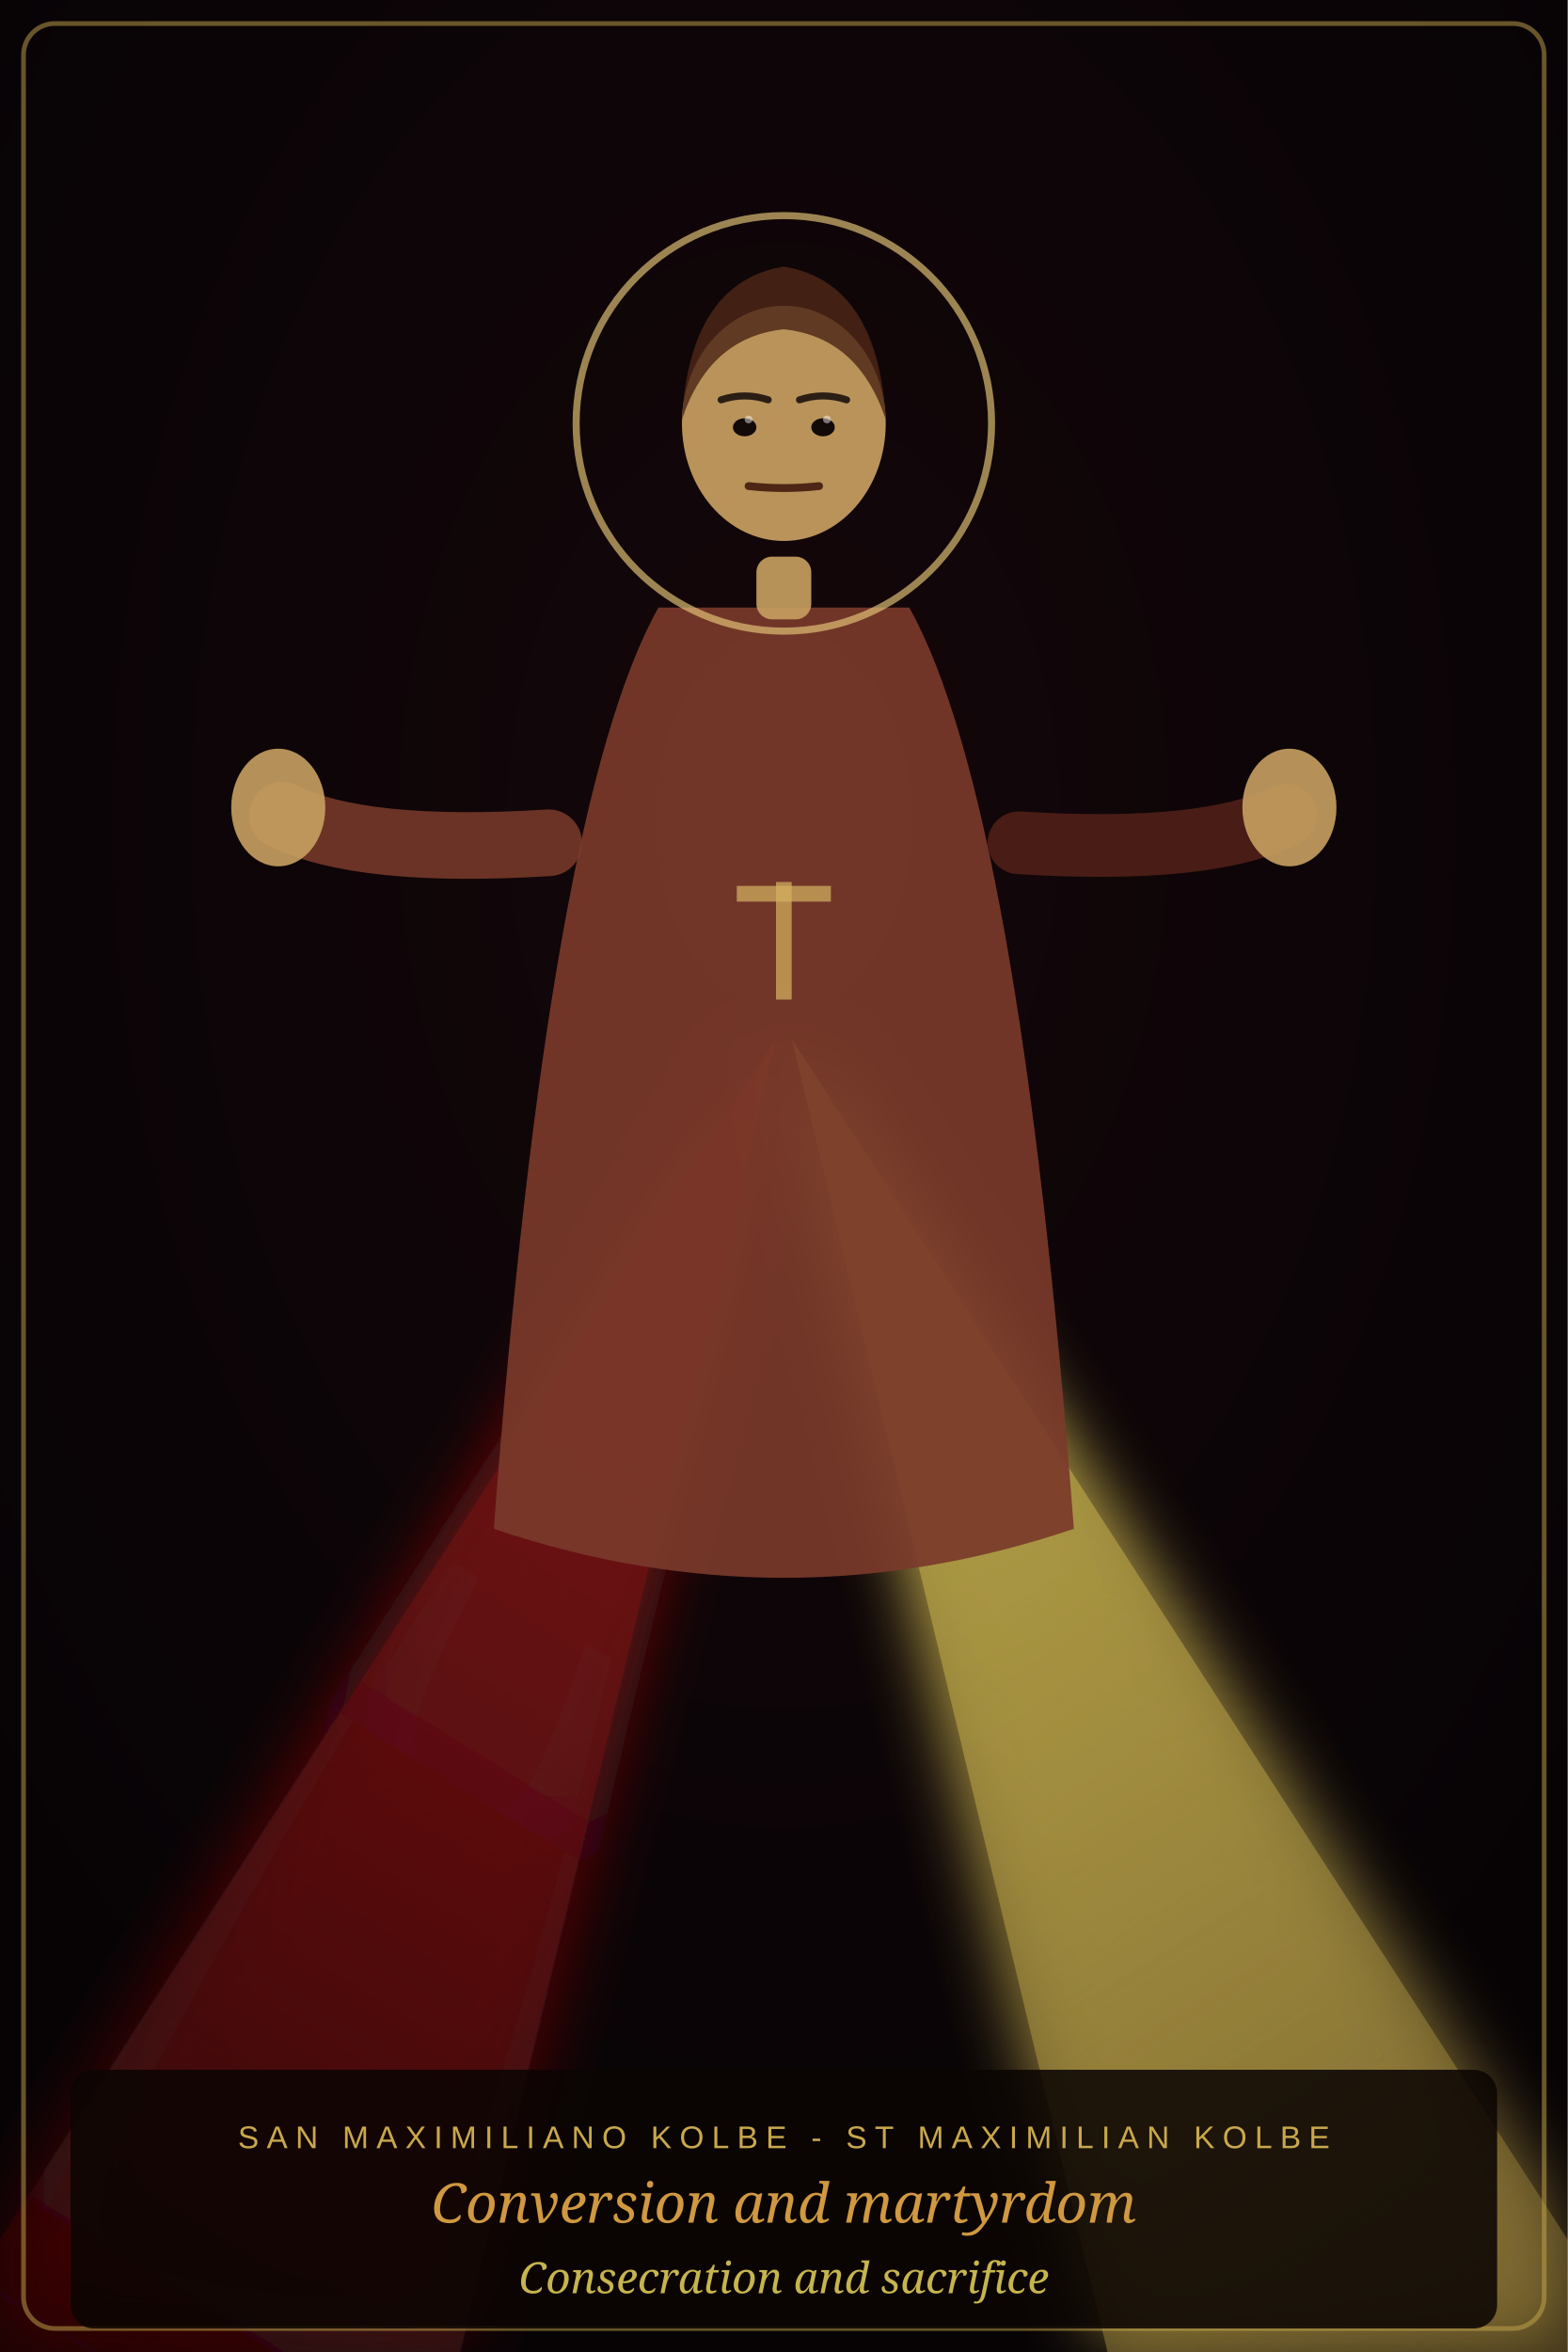
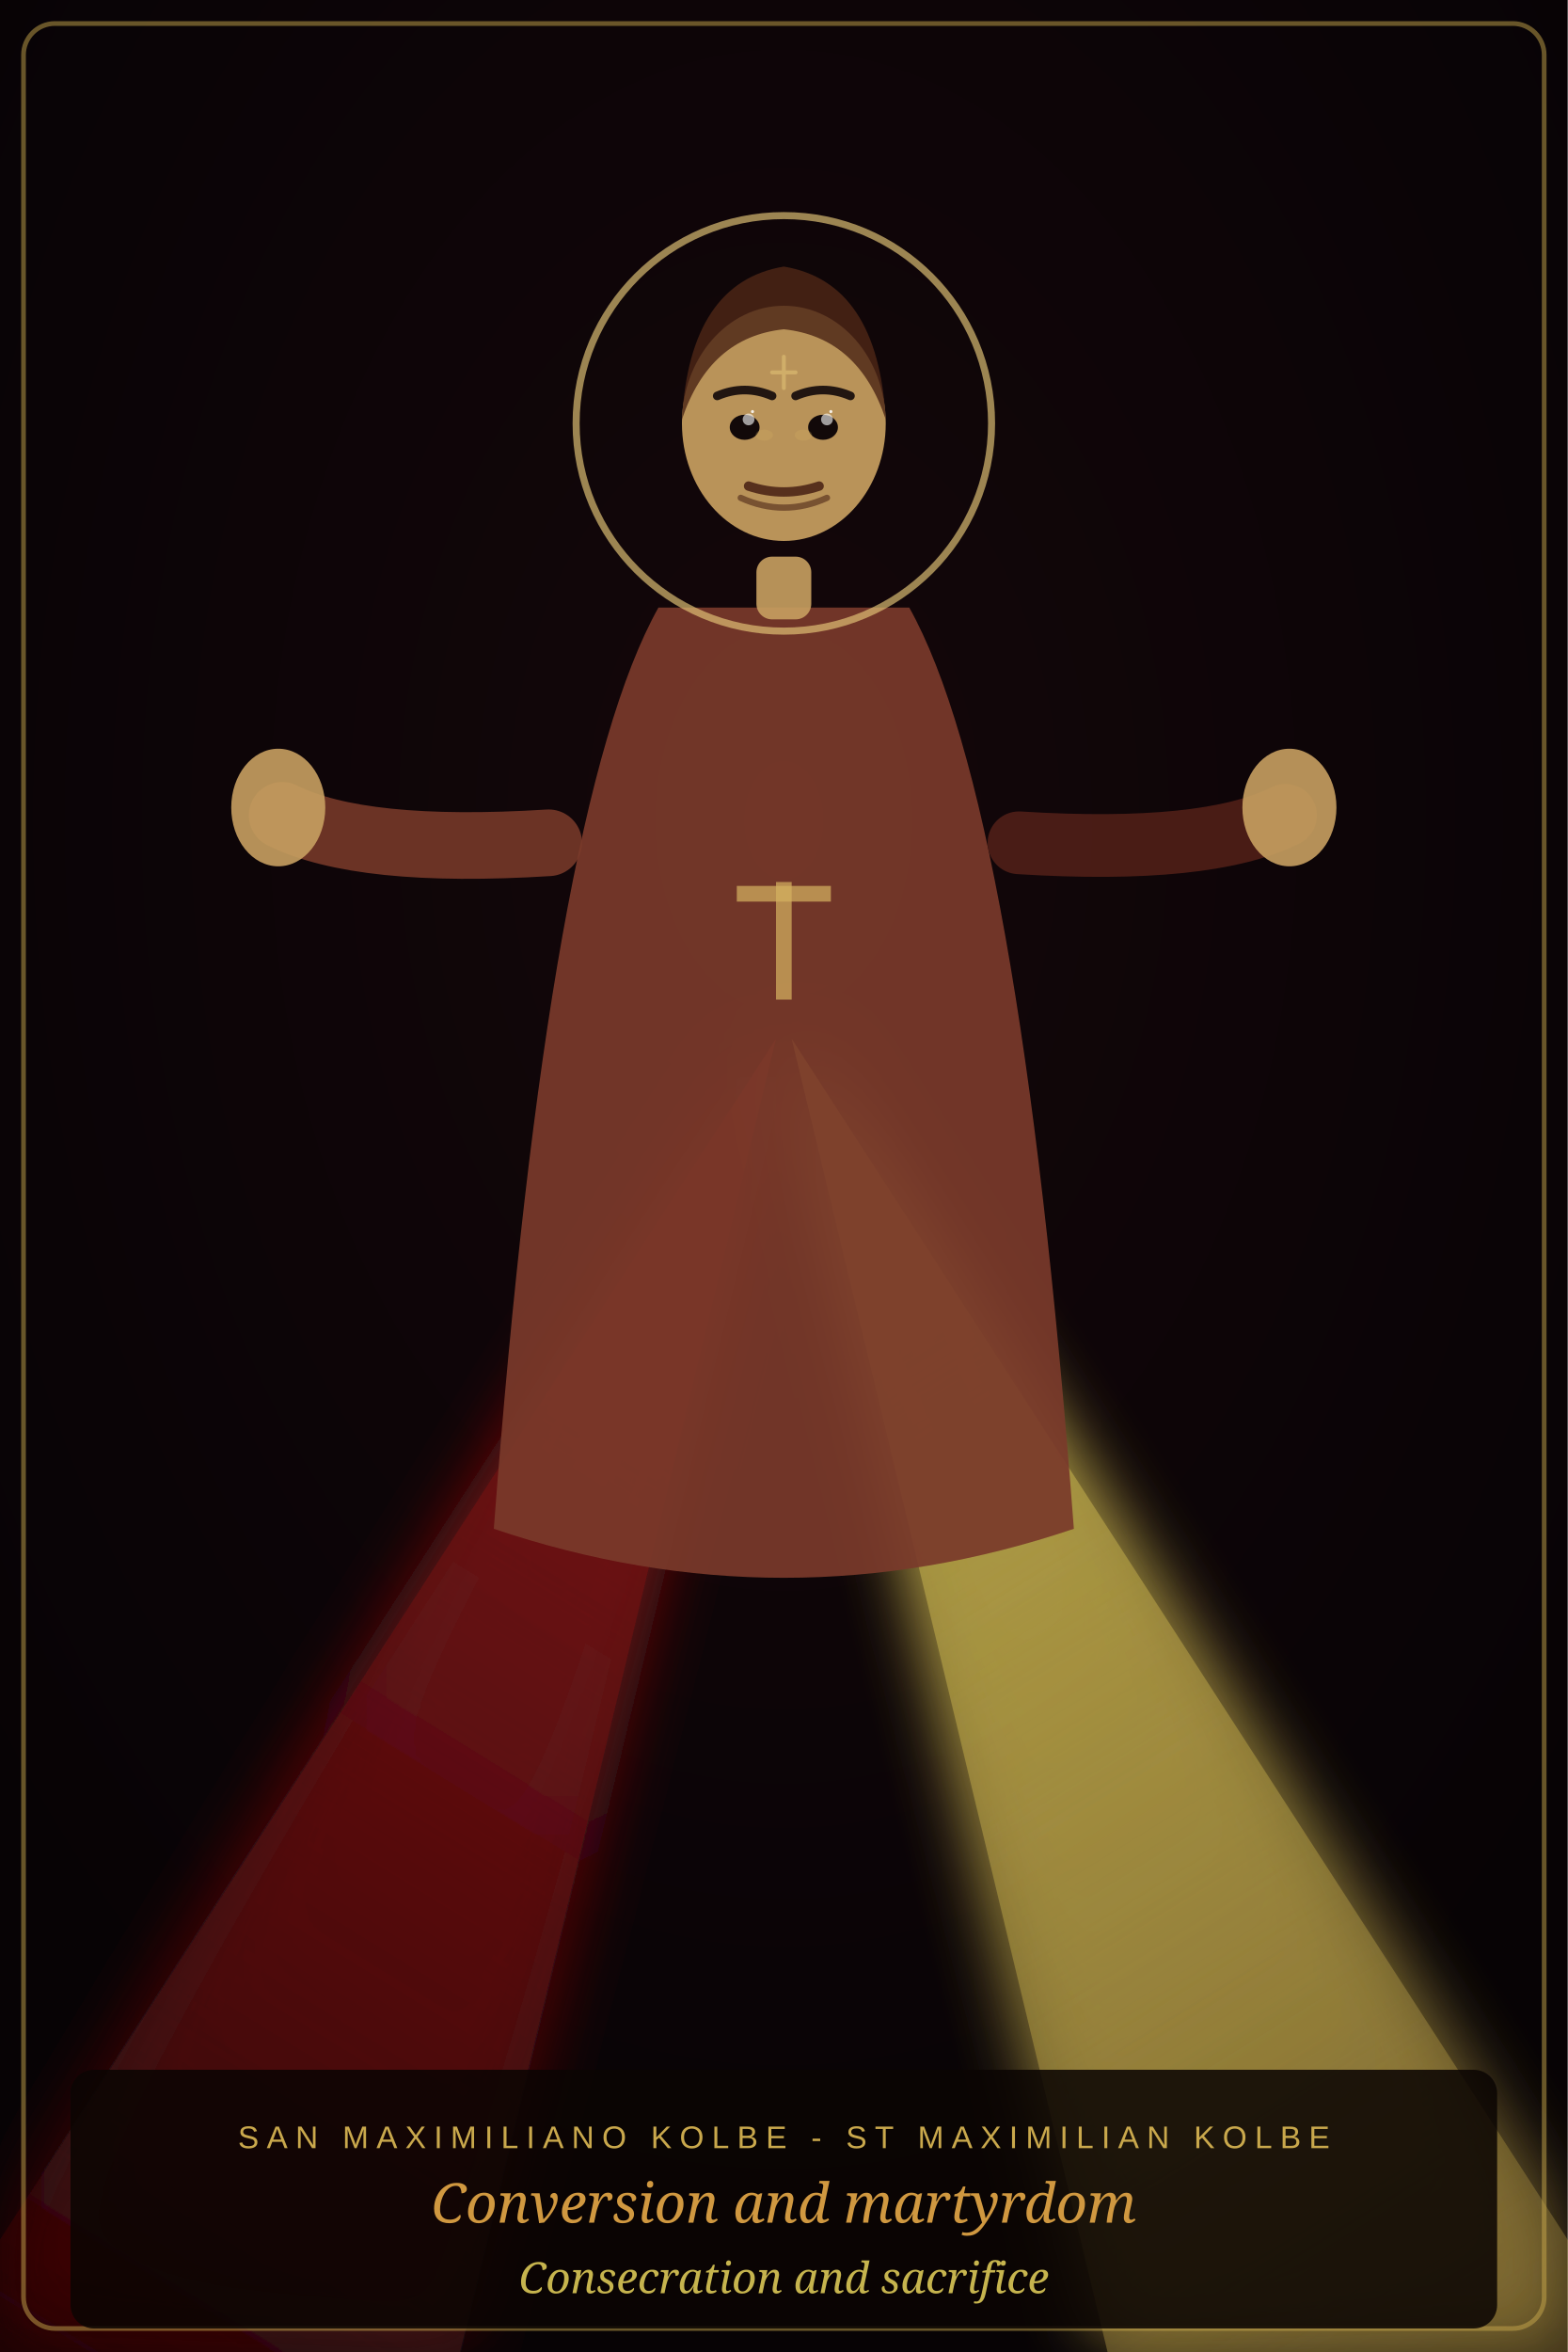
<svg xmlns="http://www.w3.org/2000/svg" viewBox="0 0 400 600">
  <defs>
+     <style>
+       @keyframes blink { 0%, 49%, 51%, 100% { opacity: 1; } 50% { opacity: 0.1; } }
+       @keyframes glow { 0%, 100% { filter: drop-shadow(0 0 2px rgba(232, 201, 122, 0.4)); } 50% { filter: drop-shadow(0 0 5px rgba(232, 201, 122, 0.8)); } }
+       @keyframes breathe { 0%, 100% { transform: scaleY(1); } 50% { transform: scaleY(1.02); } }
+       .eye-left { animation: blink 4s infinite; }
+       .eye-right { animation: blink 4s infinite 0.1s; }
+       .symbol { animation: glow 2.5s infinite; transform-origin: center; }
+       .body { animation: breathe 3s infinite; transform-origin: center 250px; }
+     </style>
    <radialGradient id="bg" cx="50%" cy="35%" r="65%">
      <stop offset="0%" stop-color="#14070a" />
      <stop offset="100%" stop-color="#070305" />
    </radialGradient>
    <linearGradient id="r1" x1="50%" y1="0%" x2="10%" y2="100%">
      <stop offset="0%" stop-color="#a01818" stop-opacity="1" />
      <stop offset="100%" stop-color="#4a0810" stop-opacity="0.42" />
    </linearGradient>
    <linearGradient id="r2" x1="50%" y1="0%" x2="90%" y2="100%">
      <stop offset="0%" stop-color="#f5e060" stop-opacity="1" />
      <stop offset="100%" stop-color="#c9a84c" stop-opacity="0.4" />
    </linearGradient>
    <filter id="gl">
      <feGaussianBlur stdDeviation="9" result="b" />
      <feMerge>
        <feMergeNode in="b" />
        <feMergeNode in="b" />
        <feMergeNode in="SourceGraphic" />
      </feMerge>
    </filter>
  </defs>
  <rect width="400" height="600" fill="url(#bg)" />
  <polygon points="198,265 -25,610 115,610" fill="url(#r1)" filter="url(#gl)" opacity="0.72" />
  <polygon points="202,265 425,610 285,610" fill="url(#r2)" filter="url(#gl)" opacity="0.70" />
-   <path d="M168,155 Q140,205 126,390 Q200,415 274,390 Q260,205 232,155 Z" fill="#7a3a2a" opacity="0.92" />
-   <path d="M140,215 Q92,218 72,208" stroke="#7a3a2a" stroke-width="17" fill="none" stroke-linecap="round" opacity="0.86" />
-   <path d="M260,215 Q308,218 328,208" stroke="#562118" stroke-width="16" fill="none" stroke-linecap="round" opacity="0.82" />
-   <ellipse cx="71" cy="206" rx="12" ry="15" fill="#c8a060" opacity="0.9" />
-   <ellipse cx="329" cy="206" rx="12" ry="15" fill="#c8a060" opacity="0.9" />
-   <line x1="200" y1="225" x2="200" y2="255" stroke="#d4b060" stroke-width="4" opacity="0.72" />
-   <line x1="188" y1="228" x2="212" y2="228" stroke="#d4b060" stroke-width="4" opacity="0.72" />
-   <rect x="193" y="142" width="14" height="16" rx="4" fill="#c8a060" opacity="0.9" />
-   <ellipse cx="200" cy="108" rx="26" ry="30" fill="#c8a060" opacity="0.92" />
-   <path d="M174,107 Q176,72 200,68 Q224,72 226,107 Q219,86 200,84 Q181,86 174,107 Z" fill="#4d2616" opacity="0.82" />
-   <path d="M184,102 Q190,100 196,102" fill="none" stroke="#120909" stroke-width="1.8" stroke-linecap="round" opacity="0.85" />
-   <path d="M204,102 Q210,100 216,102" fill="none" stroke="#120909" stroke-width="1.8" stroke-linecap="round" opacity="0.85" />
-   <ellipse cx="190" cy="109" rx="3.0" ry="2.3" fill="#120909" />
-   <ellipse cx="210" cy="109" rx="3.0" ry="2.3" fill="#120909" />
-   <circle cx="191" cy="107" r="1" fill="#ffffff" opacity="0.45" />
-   <circle cx="211" cy="107" r="1" fill="#ffffff" opacity="0.45" />
-   <path d="M191,124 Q200,125 209,124" fill="none" stroke="#4d2616" stroke-width="2" stroke-linecap="round" />
+   <g class="body">
+     <path d="M168,155 Q140,205 126,390 Q200,415 274,390 Q260,205 232,155 Z" fill="#7a3a2a" opacity="0.92" />
+     <path d="M140,215 Q92,218 72,208" stroke="#7a3a2a" stroke-width="17" fill="none" stroke-linecap="round" opacity="0.86" />
+     <path d="M260,215 Q308,218 328,208" stroke="#562118" stroke-width="16" fill="none" stroke-linecap="round" opacity="0.82" />
+     <ellipse cx="71" cy="206" rx="12" ry="15" fill="#c8a060" opacity="0.9" />
+     <ellipse cx="329" cy="206" rx="12" ry="15" fill="#c8a060" opacity="0.9" />
+     <line x1="200" y1="225" x2="200" y2="255" stroke="#d4b060" stroke-width="4" opacity="0.72" />
+     <line x1="188" y1="228" x2="212" y2="228" stroke="#d4b060" stroke-width="4" opacity="0.72" />
+     <rect x="193" y="142" width="14" height="16" rx="4" fill="#c8a060" opacity="0.9" />
+     <ellipse cx="200" cy="108" rx="26" ry="30" fill="#c8a060" opacity="0.92" />
+     <path d="M174,107 Q176,72 200,68 Q224,72 226,107 Q219,86 200,84 Q181,86 174,107 Z" fill="#4d2616" opacity="0.82" />
+     <path d="M183,101 Q190,98 197,101" fill="none" stroke="#120909" stroke-width="2.2" stroke-linecap="round" opacity="0.9" />
+     <path d="M203,101 Q210,98 217,101" fill="none" stroke="#120909" stroke-width="2.2" stroke-linecap="round" opacity="0.9" />
+     <ellipse cx="190" cy="109" rx="3.8" ry="3.2" fill="#120909" />
+     <ellipse cx="210" cy="109" rx="3.8" ry="3.2" fill="#120909" />
+     <circle class="eye-left" cx="191" cy="107" r="1.5" fill="#ffffff" opacity="0.6" />
+     <circle class="eye-right" cx="211" cy="107" r="1.5" fill="#ffffff" opacity="0.6" />
+     <ellipse cx="192" cy="105" r="0.6" ry="0.4" fill="#ffffff" opacity="0.85" />
+     <ellipse cx="212" cy="105" r="0.6" ry="0.4" fill="#ffffff" opacity="0.85" />
+     <path d="M191,124 Q200,127 209,124" fill="none" stroke="#4d2616" stroke-width="2.4" stroke-linecap="round" opacity="0.9" />
+     <path d="M189,127 Q200,132 211,127" fill="none" stroke="#4d2616" stroke-width="1.6" stroke-linecap="round" opacity="0.6" />
+     <ellipse cx="195" cy="111" rx="2.2" ry="1.4" fill="#d4b060" opacity="0.25" />
+     <ellipse cx="205" cy="111" rx="2.2" ry="1.4" fill="#d4b060" opacity="0.25" />
+     <g class="symbol" opacity="0.5" transform="translate(200,95)">
+       <path d="M0,-4 L0,4 M-3,0 L3,0" stroke="#e8c97a" stroke-width="1" stroke-linecap="round" />
+     </g>
+   </g>
  <circle cx="200" cy="108" r="53" fill="none" stroke="#e8c97a" stroke-width="1.8" stroke-opacity="0.65" />
  <rect x="6" y="6" width="388" height="588" rx="8" fill="none" stroke="#c9a84c" stroke-width="1.2" stroke-opacity="0.5" />
  <rect x="18" y="528" width="364" height="66" rx="6" fill="#0a0502" opacity="0.86" />
  <text x="200" y="548" text-anchor="middle" font-family="Arial,sans-serif" font-size="8" fill="#c9a84c" letter-spacing="2">SAN MAXIMILIANO KOLBE - ST MAXIMILIAN KOLBE</text>
  <text x="200" y="567" text-anchor="middle" font-family="Georgia,serif" font-size="14" fill="#d09840" font-style="italic">Conversion and martyrdom</text>
  <text x="200" y="585" text-anchor="middle" font-family="Georgia,serif" font-size="11" fill="#f5e060" font-style="italic" opacity="0.8">Consecration and sacrifice</text>
</svg>
